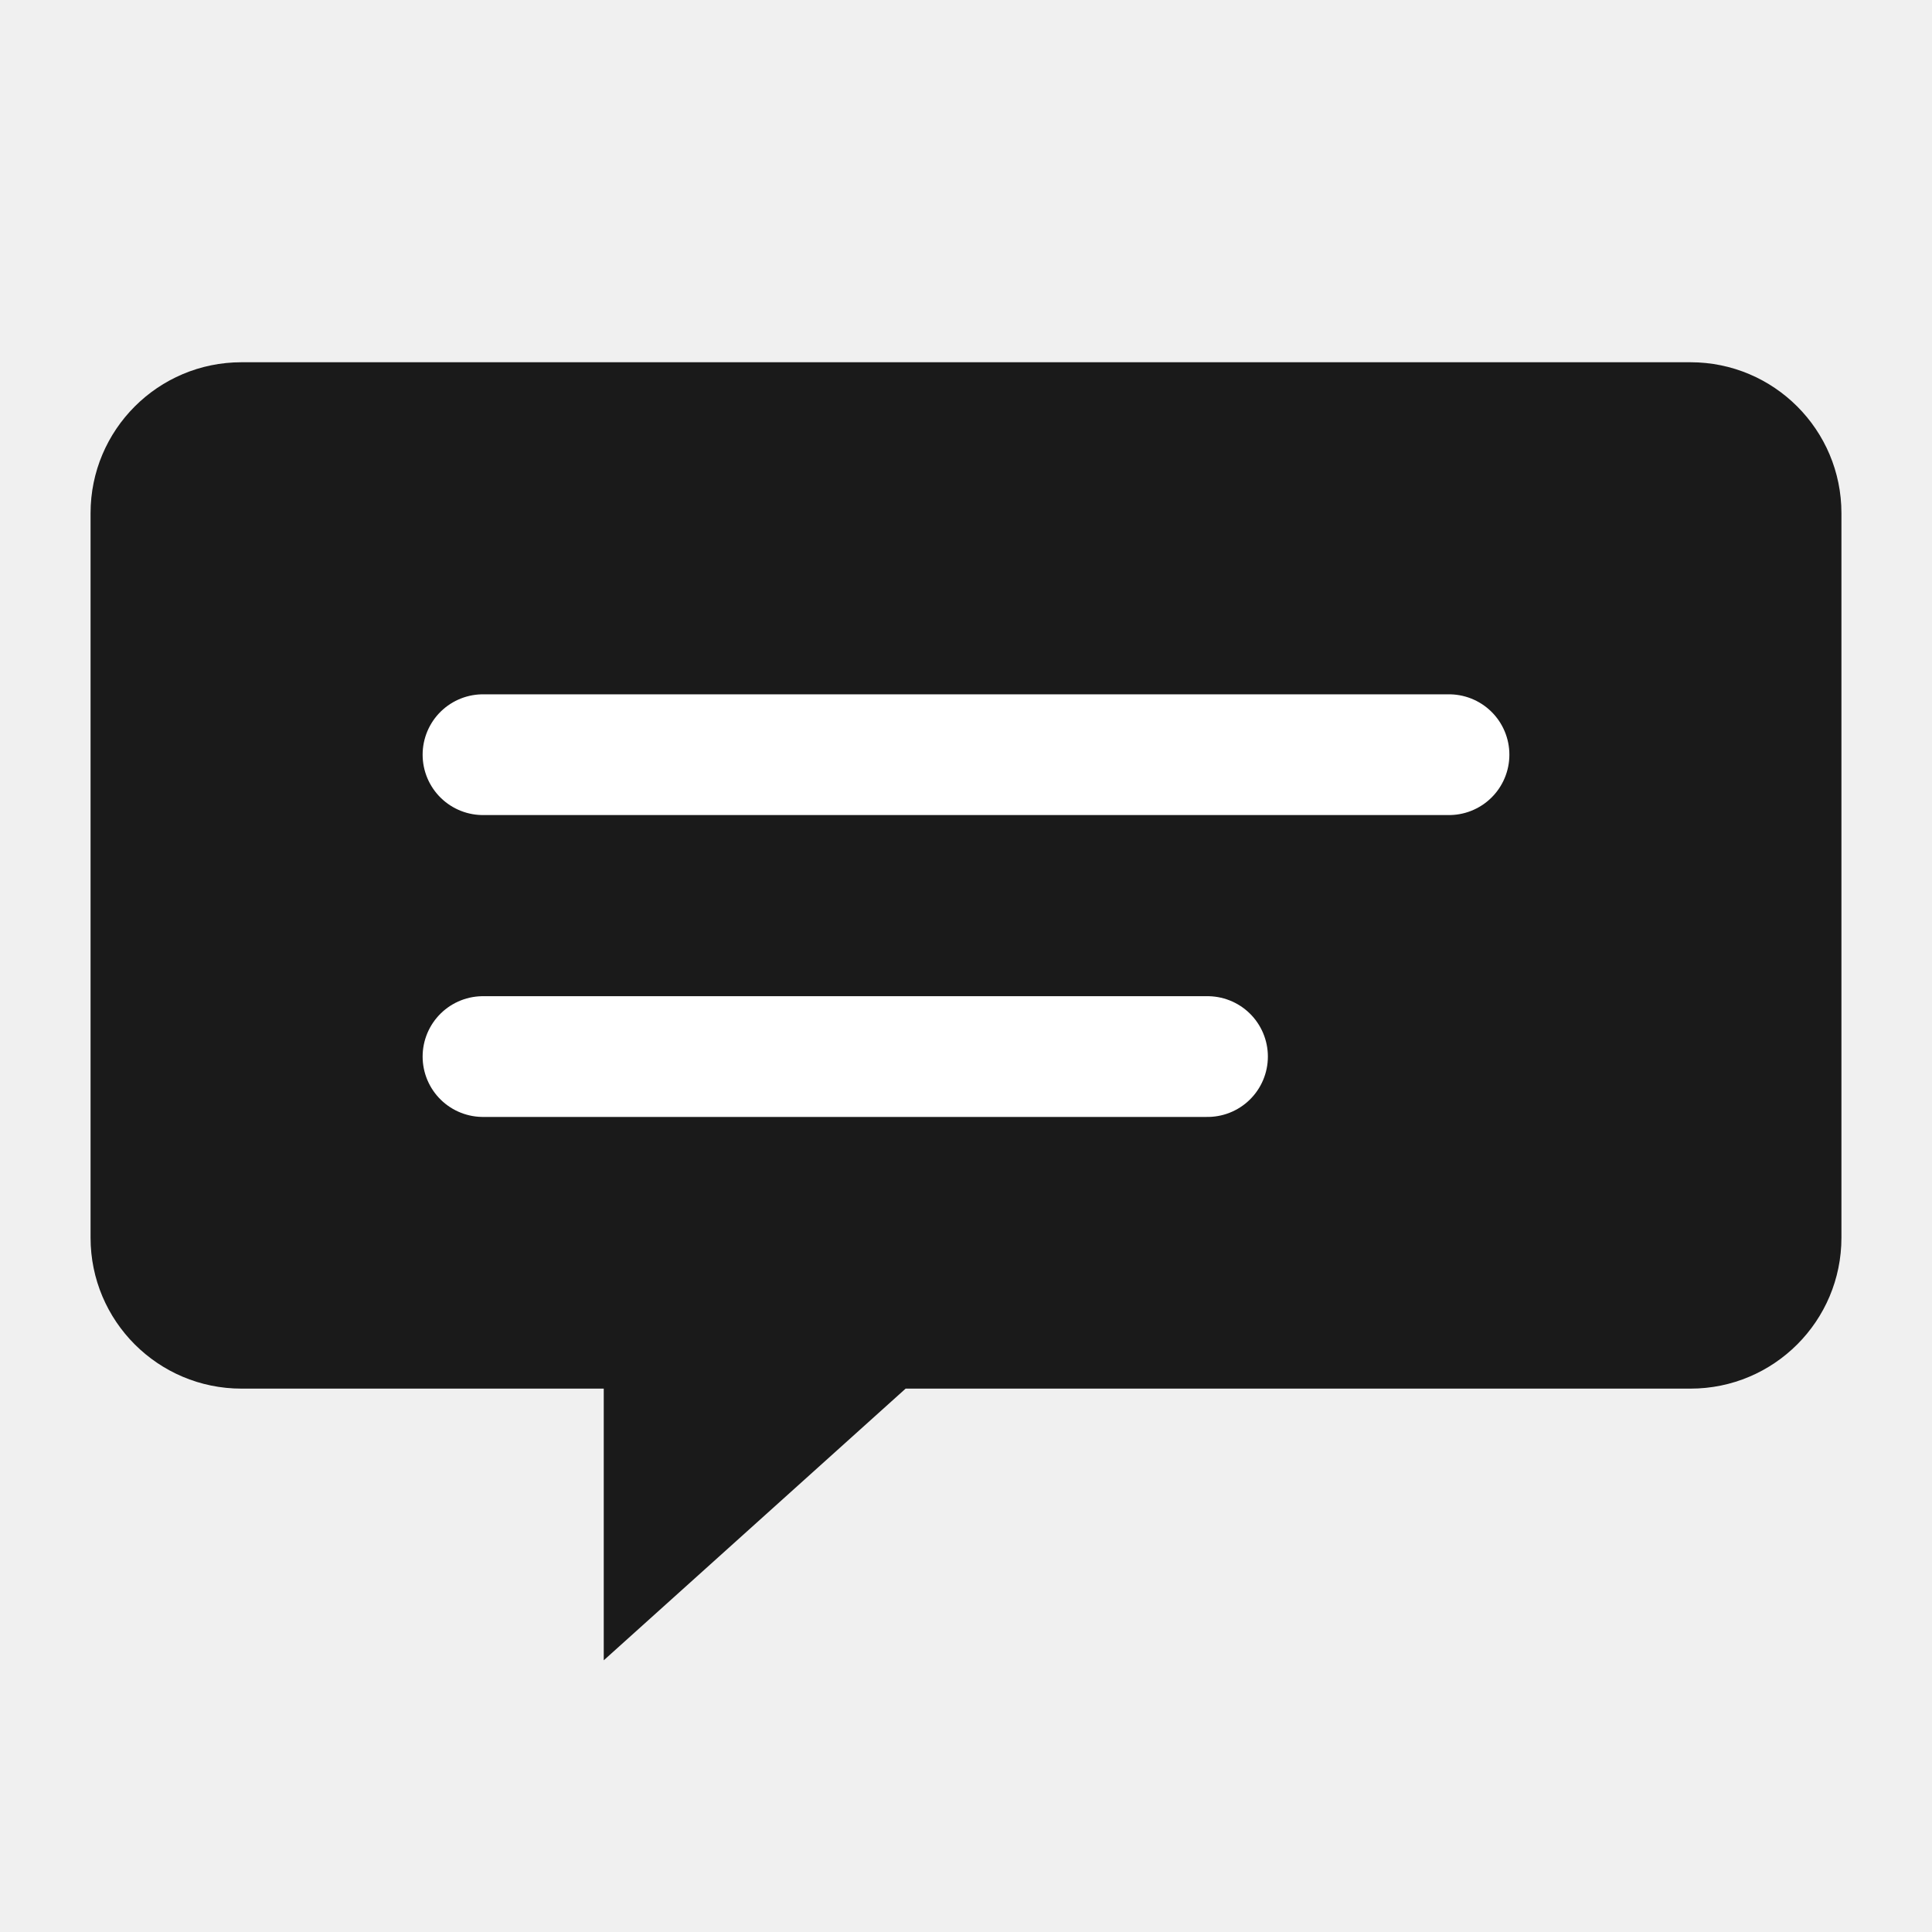
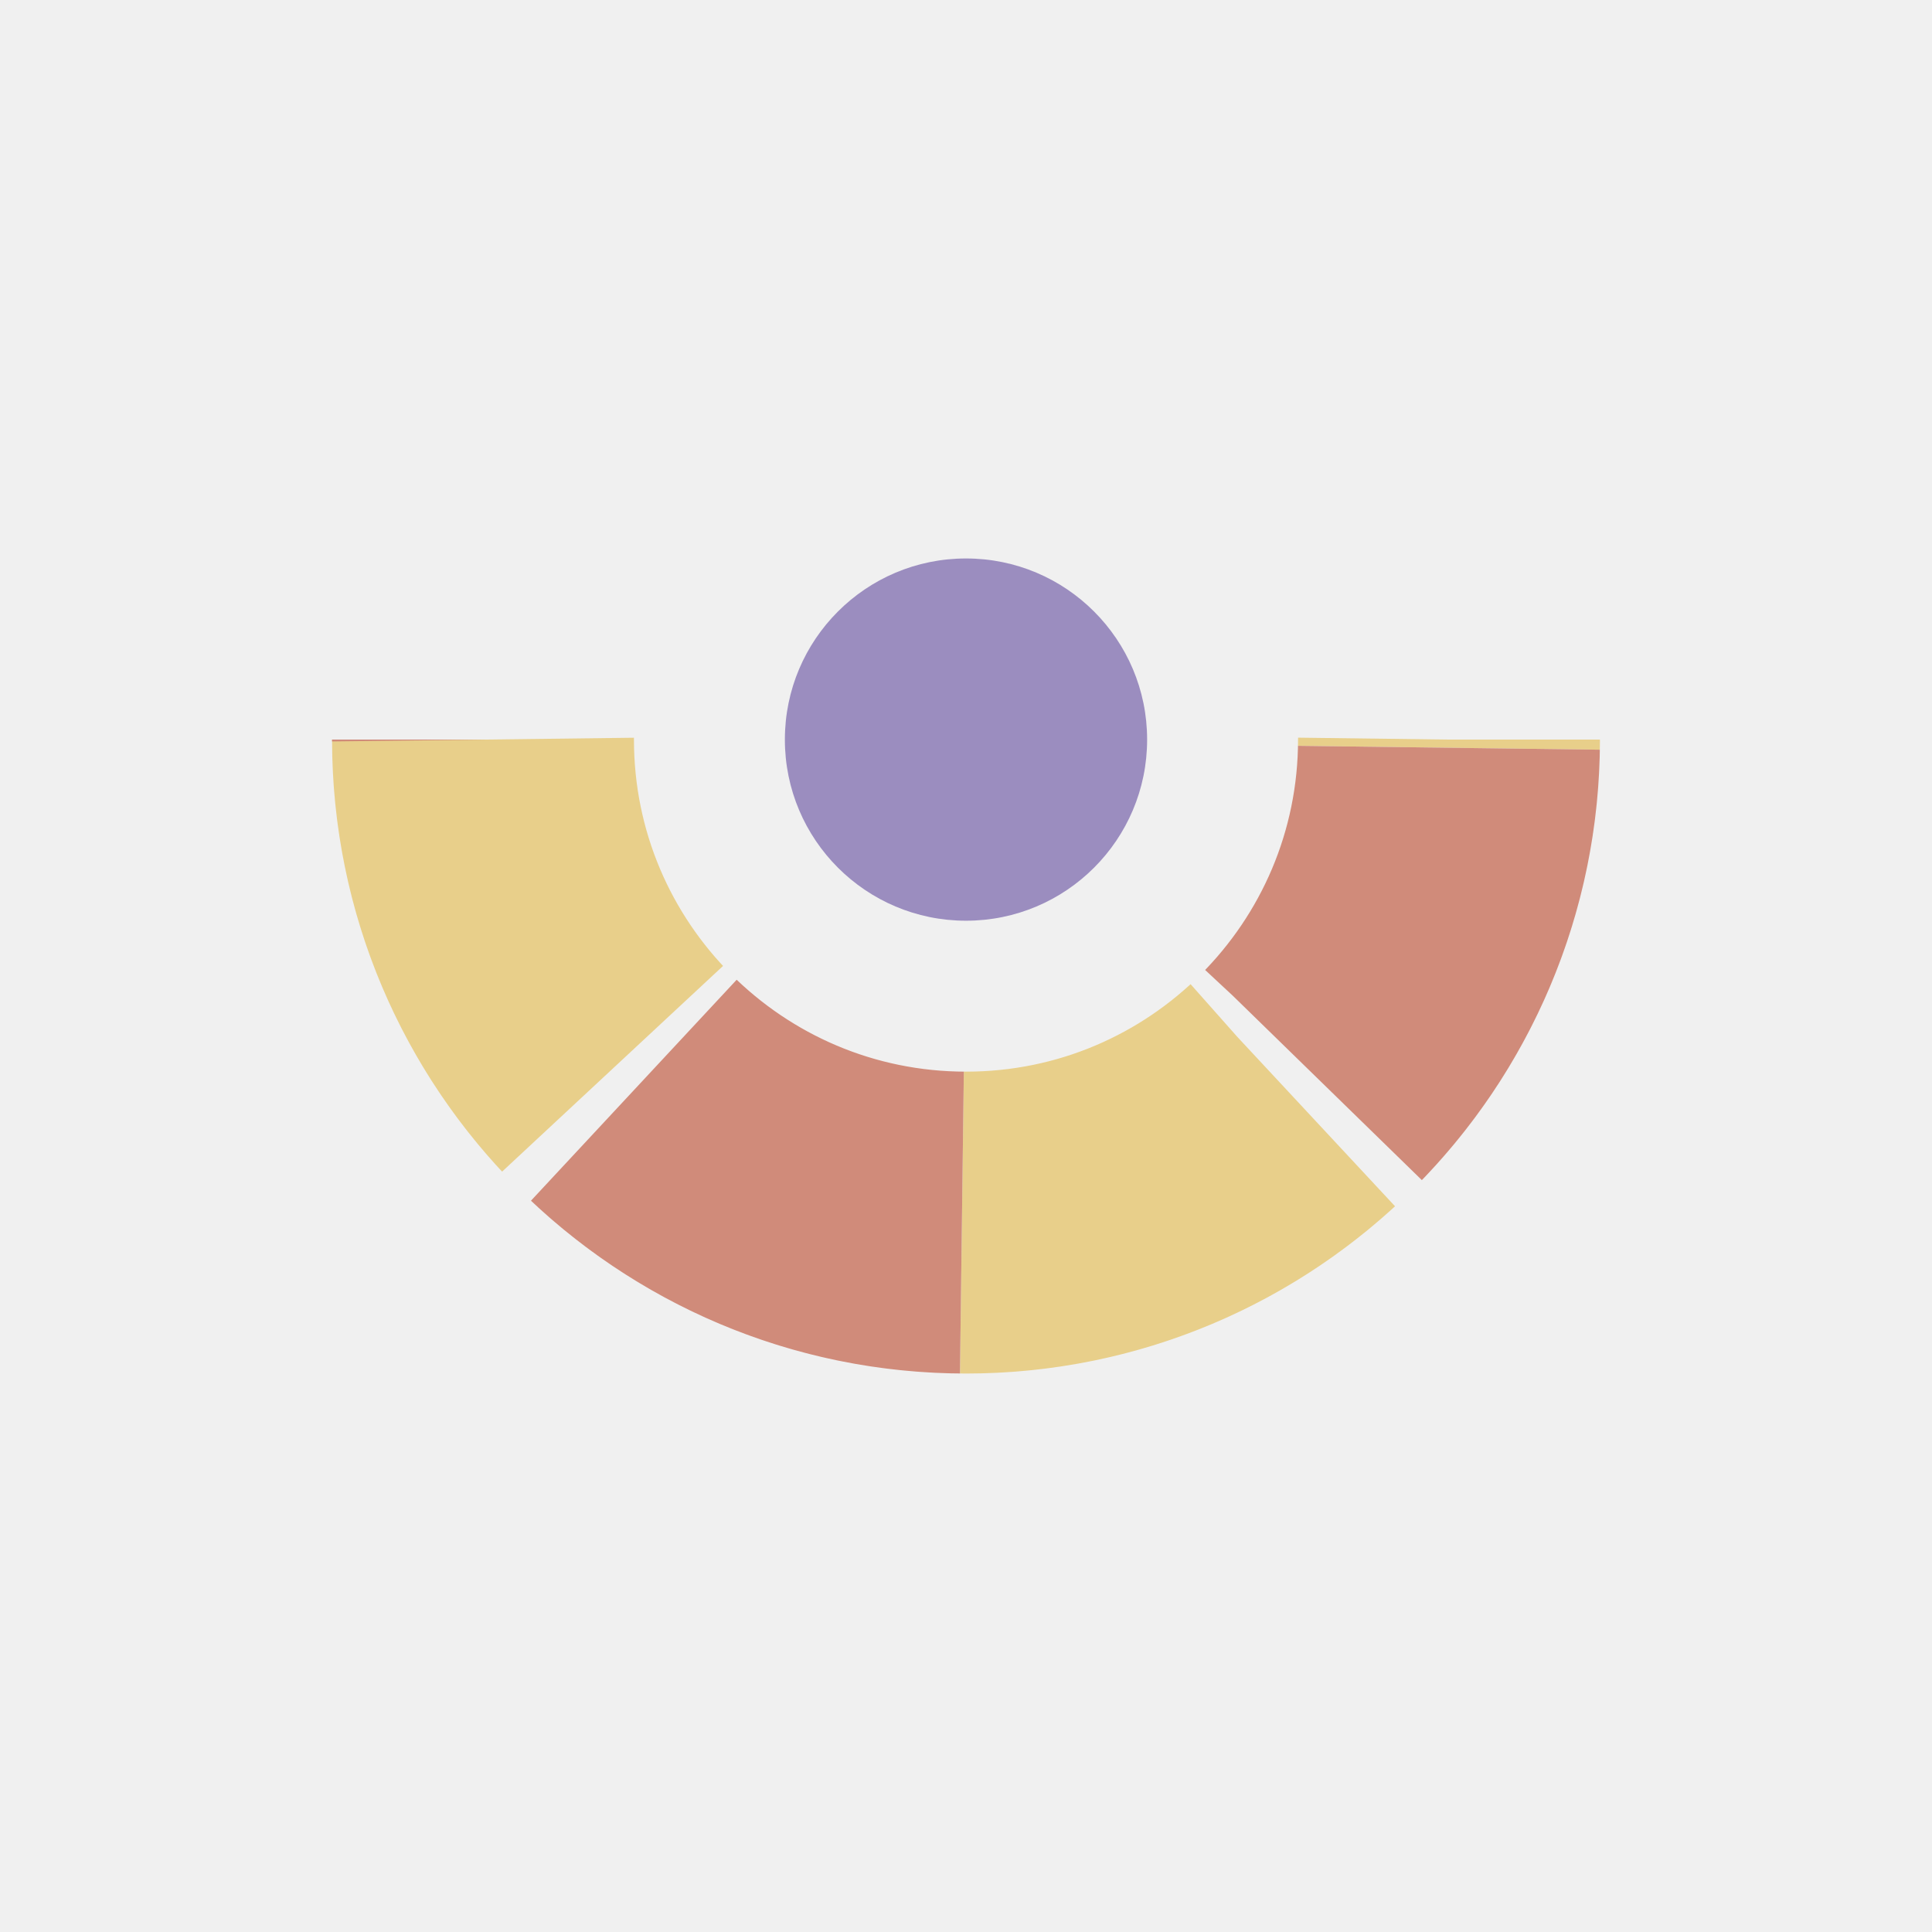
- <svg xmlns="http://www.w3.org/2000/svg" viewBox="0 0 32 32">
-   <path d="M4 6h24a2.5 2.5 0 0 1 2.5 2.5v12a2.5 2.5 0 0 1-2.5 2.5H15l-5 4.5V23H4a2.5 2.5 0 0 1-2.5-2.5v-12A2.5 2.5 0 0 1 4 6z" fill="#1a1a1a" />
-   <line x1="8" y1="12.5" x2="24" y2="12.5" stroke="#fff" stroke-width="2" stroke-linecap="round" />
-   <line x1="8" y1="17.5" x2="20" y2="17.5" stroke="#fff" stroke-width="2" stroke-linecap="round" />
+ <svg xmlns="http://www.w3.org/2000/svg" viewBox="0 0 256 256">
+   <circle cx="128" cy="98" r="24" fill="#9b8dbf" />
+   <path d="M 64 98 A 64 64 0 0 0 192 98" fill="none" stroke="#e8cf8a" stroke-width="40" stroke-linecap="butt" pathLength="100" stroke-dasharray="48 52" />
+   <path d="M 64 98 A 64 64 0 0 0 192 98" fill="none" stroke="#d08b7a" stroke-width="40" stroke-linecap="butt" pathLength="100" stroke-dasharray="0 52 48 0" />
</svg>
